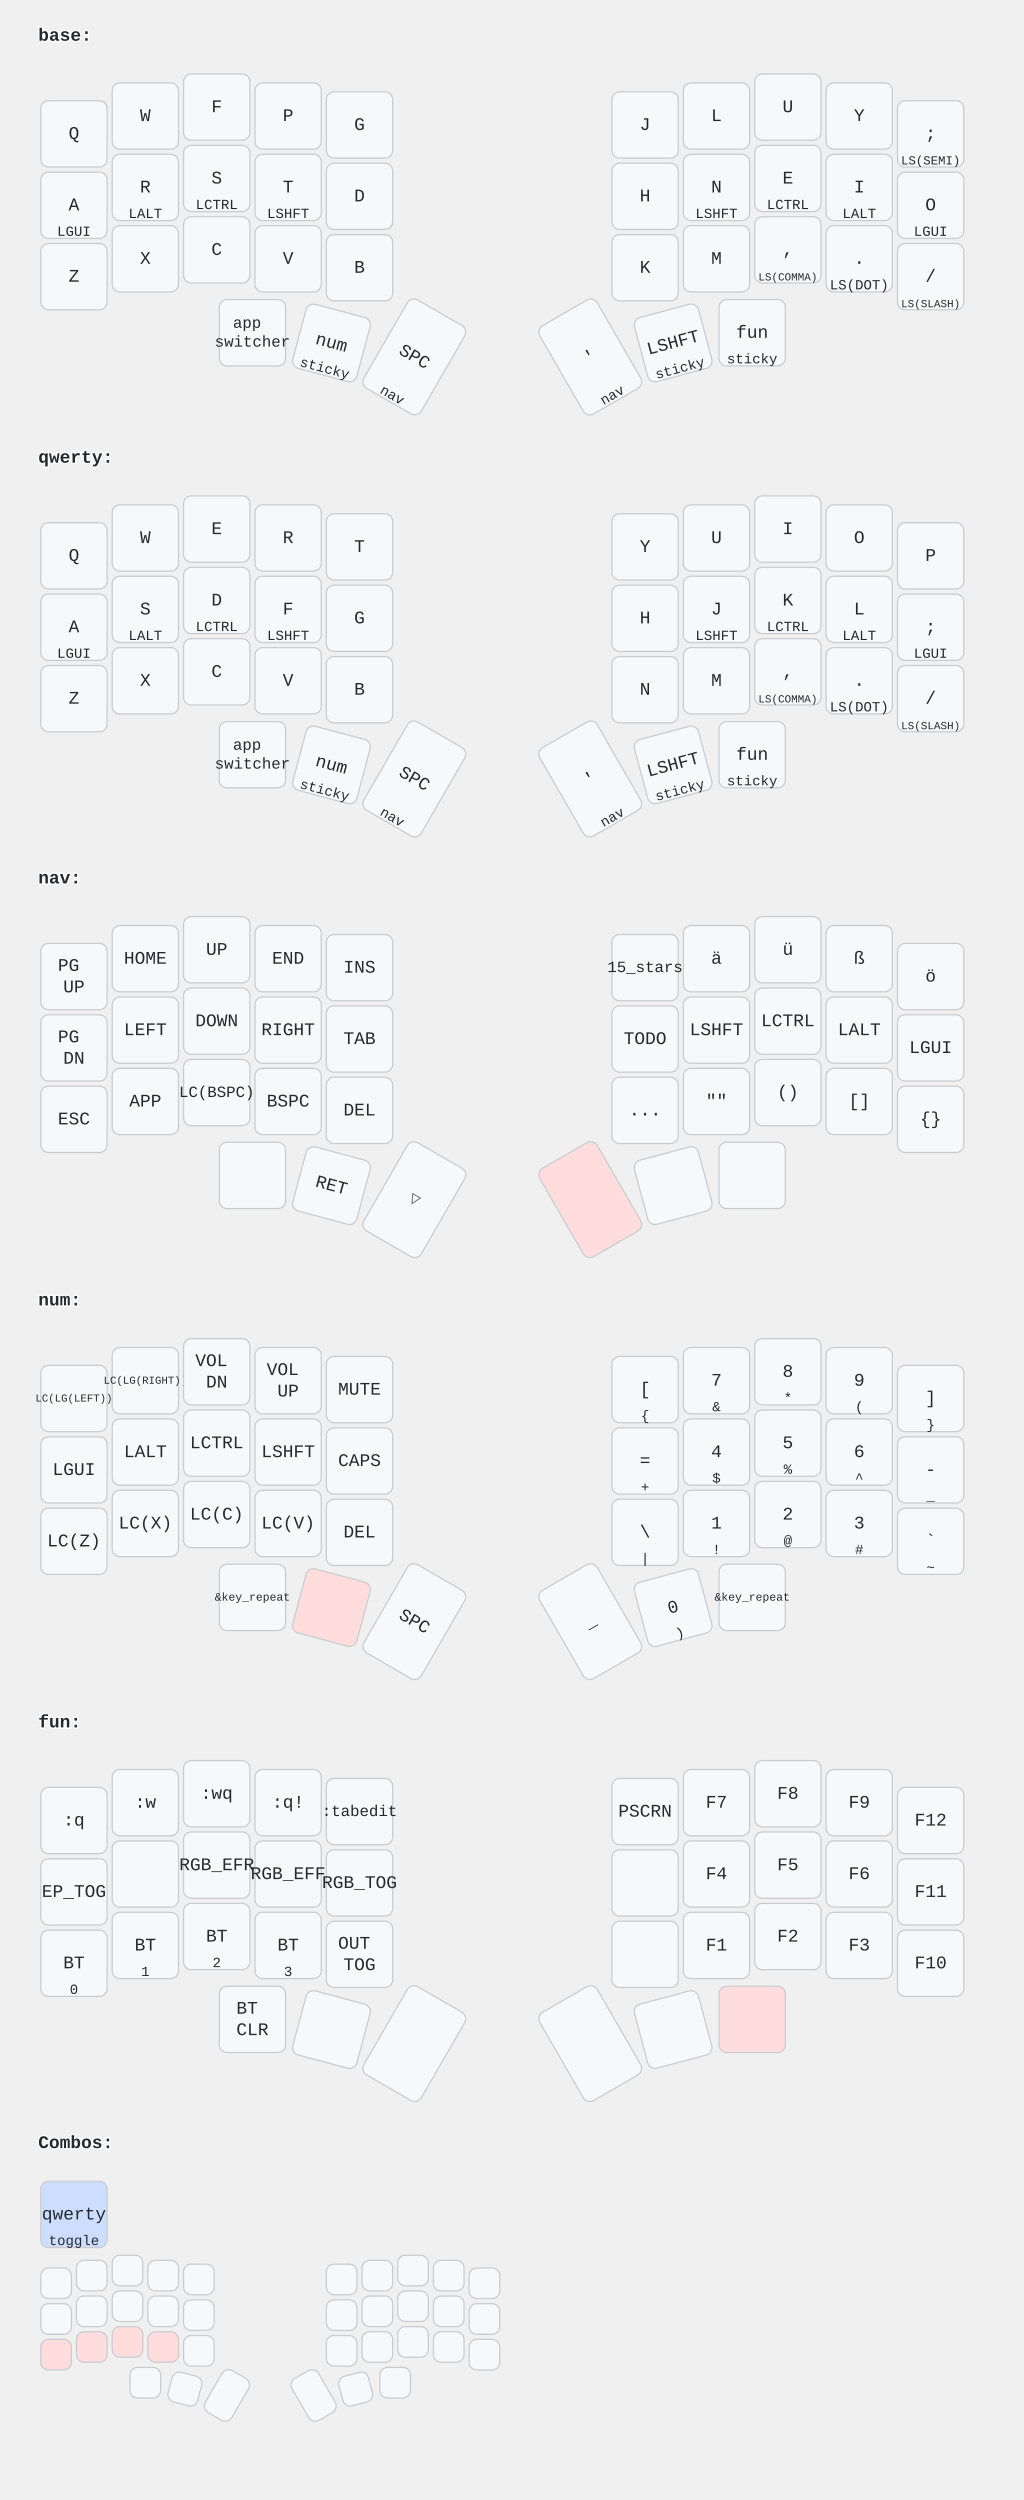
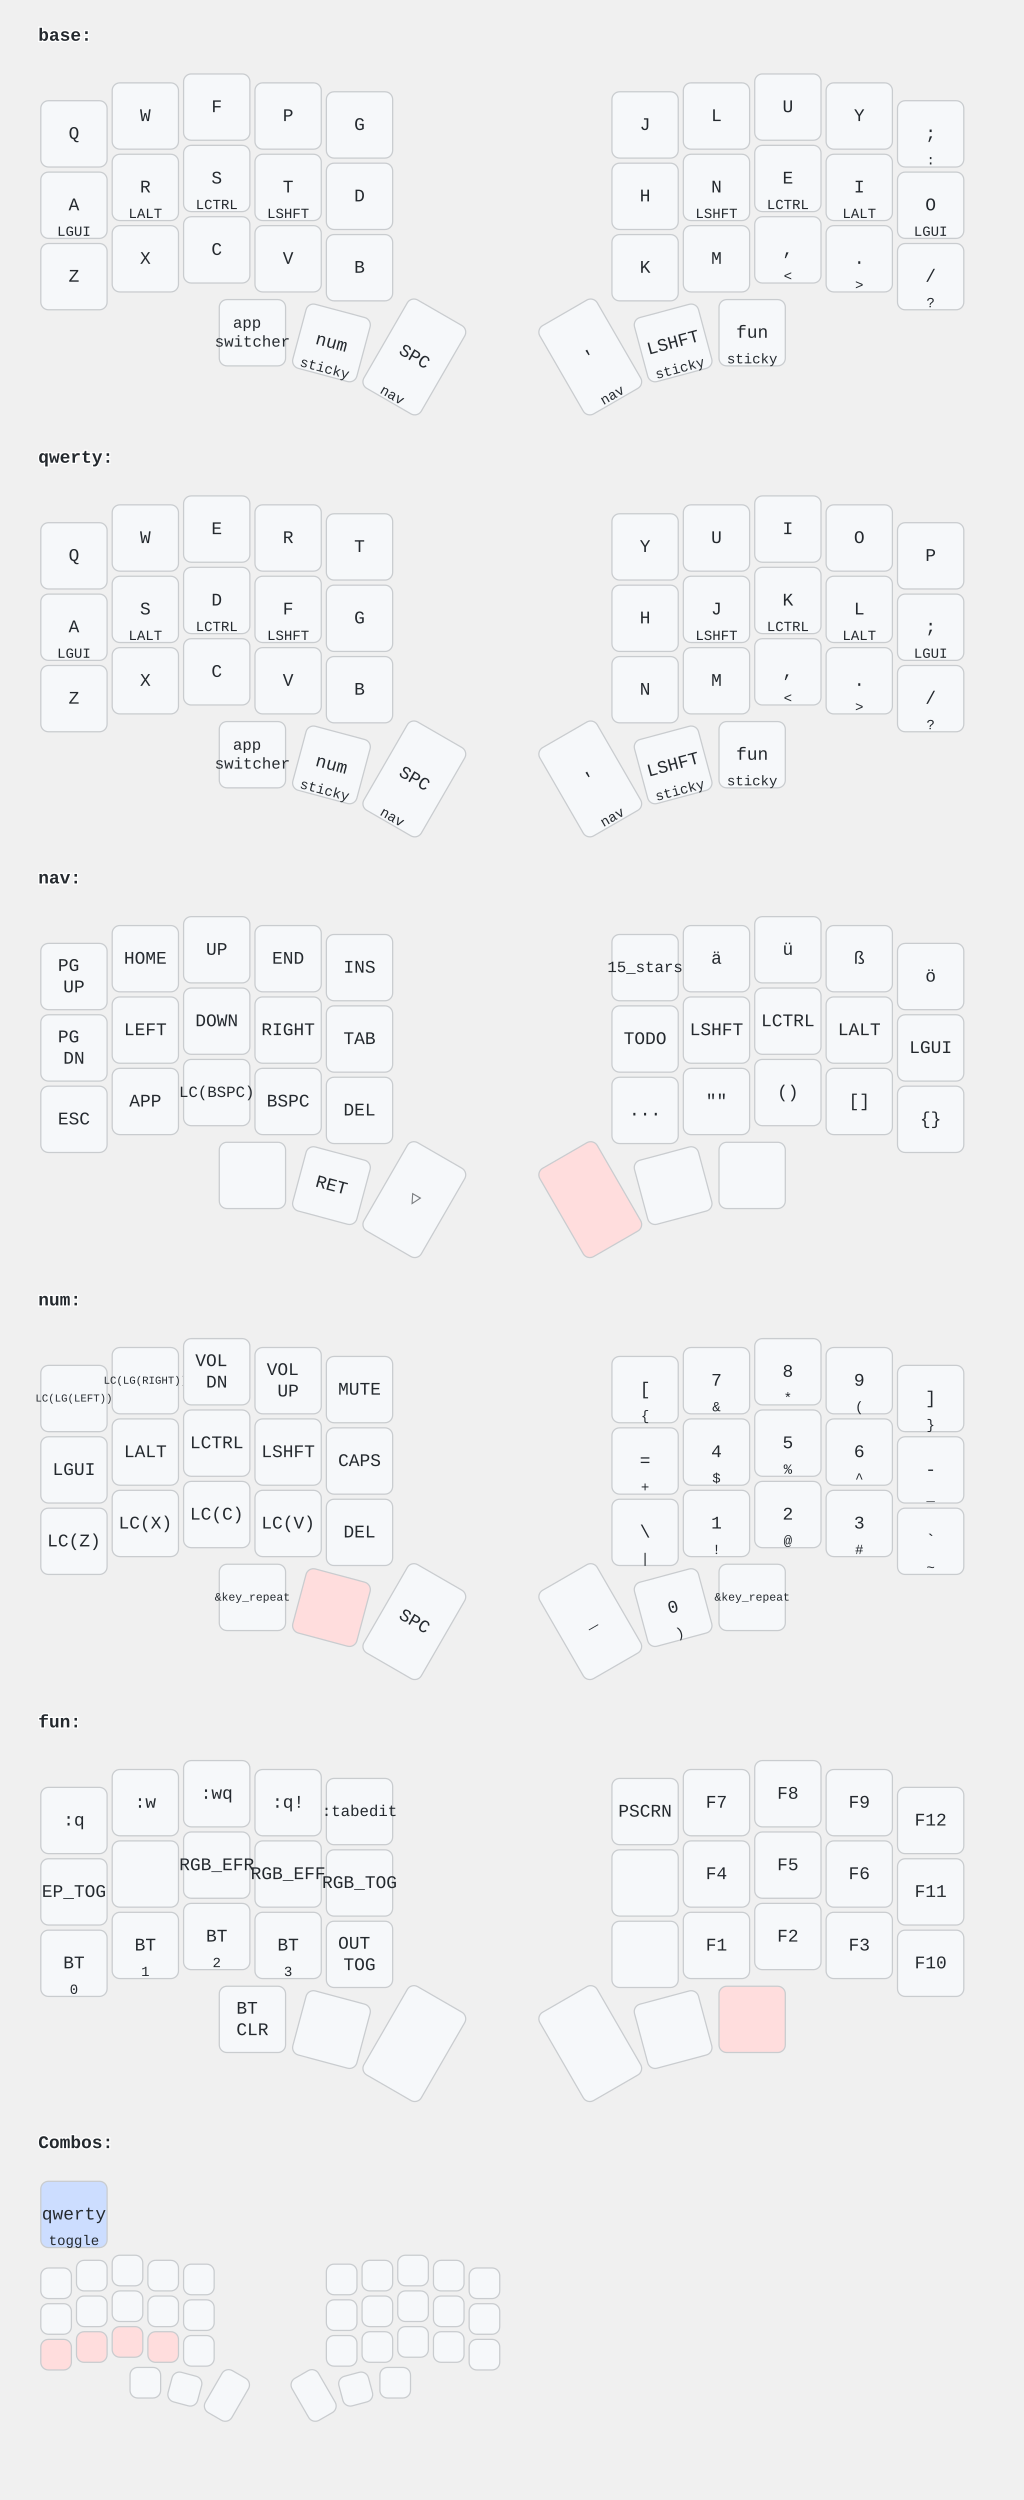
<svg xmlns="http://www.w3.org/2000/svg" width="803" height="1961" viewBox="0 0 803 1961" class="keymap">
  <style>/* inherit to force styles through use tags */
svg path {
    fill: inherit;
}

/* font and background color specifications */
svg.keymap {
    font-family: SFMono-Regular,Consolas,Liberation Mono,Menlo,monospace;
    font-size: 14px;
    font-kerning: normal;
    text-rendering: optimizeLegibility;
    fill: #24292e;
}

/* default key styling */
rect.key {
    fill: #f6f8fa;
    stroke: #c9cccf;
    stroke-width: 1;
}

/* default key side styling, only used is draw_key_sides is set */
rect.side {
    filter: brightness(90%);
}

/* color accent for combo boxes */
rect.combo, rect.combo-separate {
    fill: #cdf;
}

/* color accent for held keys */
rect.held, rect.combo.held {
    fill: #fdd;
}

/* color accent for ghost (optional) keys */
rect.ghost, rect.combo.ghost {
    stroke-dasharray: 4, 4;
    stroke-width: 2;
}

text {
    text-anchor: middle;
    dominant-baseline: middle;
}

/* styling for layer labels */
text.label {
    font-weight: bold;
    text-anchor: start;
    stroke: white;
    stroke-width: 2;
    paint-order: stroke;
}

/* styling for combo tap, and key hold/shifted label text */
text.combo, text.hold, text.shifted {
    font-size: 11px;
}

text.hold {
    text-anchor: middle;
    dominant-baseline: auto;
}

text.shifted {
    text-anchor: middle;
    dominant-baseline: hanging;
}

/* styling for hold/shifted label text in combo box */
text.combo.hold, text.combo.shifted {
    font-size: 8px;
}

/* lighter symbol for transparent keys */
text.trans {
    fill: #7b7e81;
}

/* styling for combo dendrons */
path.combo {
    stroke-width: 1;
    stroke: gray;
    fill: none;
}

/* Start Tabler Icons Cleanup */
/* cannot use height/width with glyphs */
.icon-tabler &gt; path {
    fill: inherit;
    stroke: inherit;
    stroke-width: 2;
}
/* hide tabler's default box */
.icon-tabler &gt; path[stroke="none"][fill="none"] {
    visibility: hidden;
}
/* End Tabler Icons Cleanup */
</style>
  <g transform="translate(30, 0)" class="layer-base">
    <text x="0" y="28" class="label">base:</text>
    <g transform="translate(0, 56)">
      <g transform="translate(28, 49)" class="key keypos-0">
        <rect rx="6" ry="6" x="-26" y="-26" width="52" height="52" class="key" />
        <text x="0" y="0" class="key tap">Q</text>
      </g>
      <g transform="translate(84, 35)" class="key keypos-1">
        <rect rx="6" ry="6" x="-26" y="-26" width="52" height="52" class="key" />
        <text x="0" y="0" class="key tap">W</text>
      </g>
      <g transform="translate(140, 28)" class="key keypos-2">
        <rect rx="6" ry="6" x="-26" y="-26" width="52" height="52" class="key" />
        <text x="0" y="0" class="key tap">F</text>
      </g>
      <g transform="translate(196, 35)" class="key keypos-3">
        <rect rx="6" ry="6" x="-26" y="-26" width="52" height="52" class="key" />
        <text x="0" y="0" class="key tap">P</text>
      </g>
      <g transform="translate(252, 42)" class="key keypos-4">
        <rect rx="6" ry="6" x="-26" y="-26" width="52" height="52" class="key" />
        <text x="0" y="0" class="key tap">G</text>
      </g>
      <g transform="translate(476, 42)" class="key keypos-5">
        <rect rx="6" ry="6" x="-26" y="-26" width="52" height="52" class="key" />
        <text x="0" y="0" class="key tap">J</text>
      </g>
      <g transform="translate(532, 35)" class="key keypos-6">
        <rect rx="6" ry="6" x="-26" y="-26" width="52" height="52" class="key" />
        <text x="0" y="0" class="key tap">L</text>
      </g>
      <g transform="translate(588, 28)" class="key keypos-7">
        <rect rx="6" ry="6" x="-26" y="-26" width="52" height="52" class="key" />
        <text x="0" y="0" class="key tap">U</text>
      </g>
      <g transform="translate(644, 35)" class="key keypos-8">
        <rect rx="6" ry="6" x="-26" y="-26" width="52" height="52" class="key" />
        <text x="0" y="0" class="key tap">Y</text>
      </g>
      <g transform="translate(700, 49)" class="key keypos-9">
        <rect rx="6" ry="6" x="-26" y="-26" width="52" height="52" class="key" />
        <text x="0" y="0" class="key tap">;</text>
-         <text x="0" y="24" class="key hold">
-           <tspan style="font-size: 88%">LS(SEMI)</tspan>
-         </text>
+         <text x="0" y="24" class="key hold">:</text>
      </g>
      <g transform="translate(28, 105)" class="key keypos-10">
        <rect rx="6" ry="6" x="-26" y="-26" width="52" height="52" class="key" />
        <text x="0" y="0" class="key tap">A</text>
        <text x="0" y="24" class="key hold">LGUI</text>
      </g>
      <g transform="translate(84, 91)" class="key keypos-11">
        <rect rx="6" ry="6" x="-26" y="-26" width="52" height="52" class="key" />
        <text x="0" y="0" class="key tap">R</text>
        <text x="0" y="24" class="key hold">LALT</text>
      </g>
      <g transform="translate(140, 84)" class="key keypos-12">
        <rect rx="6" ry="6" x="-26" y="-26" width="52" height="52" class="key" />
        <text x="0" y="0" class="key tap">S</text>
        <text x="0" y="24" class="key hold">LCTRL</text>
      </g>
      <g transform="translate(196, 91)" class="key keypos-13">
        <rect rx="6" ry="6" x="-26" y="-26" width="52" height="52" class="key" />
        <text x="0" y="0" class="key tap">T</text>
        <text x="0" y="24" class="key hold">LSHFT</text>
      </g>
      <g transform="translate(252, 98)" class="key keypos-14">
        <rect rx="6" ry="6" x="-26" y="-26" width="52" height="52" class="key" />
        <text x="0" y="0" class="key tap">D</text>
      </g>
      <g transform="translate(476, 98)" class="key keypos-15">
        <rect rx="6" ry="6" x="-26" y="-26" width="52" height="52" class="key" />
        <text x="0" y="0" class="key tap">H</text>
      </g>
      <g transform="translate(532, 91)" class="key keypos-16">
        <rect rx="6" ry="6" x="-26" y="-26" width="52" height="52" class="key" />
        <text x="0" y="0" class="key tap">N</text>
        <text x="0" y="24" class="key hold">LSHFT</text>
      </g>
      <g transform="translate(588, 84)" class="key keypos-17">
        <rect rx="6" ry="6" x="-26" y="-26" width="52" height="52" class="key" />
        <text x="0" y="0" class="key tap">E</text>
        <text x="0" y="24" class="key hold">LCTRL</text>
      </g>
      <g transform="translate(644, 91)" class="key keypos-18">
        <rect rx="6" ry="6" x="-26" y="-26" width="52" height="52" class="key" />
        <text x="0" y="0" class="key tap">I</text>
        <text x="0" y="24" class="key hold">LALT</text>
      </g>
      <g transform="translate(700, 105)" class="key keypos-19">
        <rect rx="6" ry="6" x="-26" y="-26" width="52" height="52" class="key" />
        <text x="0" y="0" class="key tap">O</text>
        <text x="0" y="24" class="key hold">LGUI</text>
      </g>
      <g transform="translate(28, 161)" class="key keypos-20">
        <rect rx="6" ry="6" x="-26" y="-26" width="52" height="52" class="key" />
        <text x="0" y="0" class="key tap">Z</text>
      </g>
      <g transform="translate(84, 147)" class="key keypos-21">
        <rect rx="6" ry="6" x="-26" y="-26" width="52" height="52" class="key" />
        <text x="0" y="0" class="key tap">X</text>
      </g>
      <g transform="translate(140, 140)" class="key keypos-22">
        <rect rx="6" ry="6" x="-26" y="-26" width="52" height="52" class="key" />
        <text x="0" y="0" class="key tap">C</text>
      </g>
      <g transform="translate(196, 147)" class="key keypos-23">
        <rect rx="6" ry="6" x="-26" y="-26" width="52" height="52" class="key" />
        <text x="0" y="0" class="key tap">V</text>
      </g>
      <g transform="translate(252, 154)" class="key keypos-24">
        <rect rx="6" ry="6" x="-26" y="-26" width="52" height="52" class="key" />
        <text x="0" y="0" class="key tap">B</text>
      </g>
      <g transform="translate(476, 154)" class="key keypos-25">
        <rect rx="6" ry="6" x="-26" y="-26" width="52" height="52" class="key" />
        <text x="0" y="0" class="key tap">K</text>
      </g>
      <g transform="translate(532, 147)" class="key keypos-26">
        <rect rx="6" ry="6" x="-26" y="-26" width="52" height="52" class="key" />
        <text x="0" y="0" class="key tap">M</text>
      </g>
      <g transform="translate(588, 140)" class="key keypos-27">
        <rect rx="6" ry="6" x="-26" y="-26" width="52" height="52" class="key" />
        <text x="0" y="0" class="key tap">,</text>
-         <text x="0" y="24" class="key hold">
-           <tspan style="font-size: 78%">LS(COMMA)</tspan>
-         </text>
+         <text x="0" y="24" class="key hold">&lt;</text>
      </g>
      <g transform="translate(644, 147)" class="key keypos-28">
        <rect rx="6" ry="6" x="-26" y="-26" width="52" height="52" class="key" />
        <text x="0" y="0" class="key tap">.</text>
-         <text x="0" y="24" class="key hold">LS(DOT)</text>
+         <text x="0" y="24" class="key hold">&gt;</text>
      </g>
      <g transform="translate(700, 161)" class="key keypos-29">
        <rect rx="6" ry="6" x="-26" y="-26" width="52" height="52" class="key" />
        <text x="0" y="0" class="key tap">/</text>
-         <text x="0" y="24" class="key hold">
-           <tspan style="font-size: 78%">LS(SLASH)</tspan>
-         </text>
+         <text x="0" y="24" class="key hold">?</text>
      </g>
      <g transform="translate(168, 205)" class="key keypos-30">
        <rect rx="6" ry="6" x="-26" y="-26" width="52" height="52" class="key" />
        <text x="0" y="0" class="key tap">
          <tspan x="0" dy="-0.6em" style="font-size: 88%">app</tspan>
          <tspan x="0" dy="1.2em" style="font-size: 88%">switcher</tspan>
        </text>
      </g>
      <g transform="translate(230, 213) rotate(15.0)" class="key keypos-31">
        <rect rx="6" ry="6" x="-26" y="-26" width="52" height="52" class="key" />
        <text x="0" y="0" class="key tap">num</text>
        <text x="0" y="24" class="key hold">sticky</text>
      </g>
      <g transform="translate(295, 224) rotate(30.0)" class="key keypos-32">
        <rect rx="6" ry="6" x="-26" y="-40" width="52" height="80" class="key" />
        <text x="0" y="0" class="key tap">SPC</text>
        <text x="0" y="38" class="key hold">nav</text>
      </g>
      <g transform="translate(433, 224) rotate(-30.0)" class="key keypos-33">
        <rect rx="6" ry="6" x="-26" y="-40" width="52" height="80" class="key" />
        <text x="0" y="0" class="key tap">'</text>
        <text x="0" y="38" class="key hold">nav</text>
      </g>
      <g transform="translate(498, 213) rotate(-15.0)" class="key keypos-34">
        <rect rx="6" ry="6" x="-26" y="-26" width="52" height="52" class="key" />
        <text x="0" y="0" class="key tap">LSHFT</text>
        <text x="0" y="24" class="key hold">sticky</text>
      </g>
      <g transform="translate(560, 205)" class="key keypos-35">
        <rect rx="6" ry="6" x="-26" y="-26" width="52" height="52" class="key" />
        <text x="0" y="0" class="key tap">fun</text>
        <text x="0" y="24" class="key hold">sticky</text>
      </g>
    </g>
  </g>
  <g transform="translate(30, 331)" class="layer-qwerty">
    <text x="0" y="28" class="label">qwerty:</text>
    <g transform="translate(0, 56)">
      <g transform="translate(28, 49)" class="key keypos-0">
        <rect rx="6" ry="6" x="-26" y="-26" width="52" height="52" class="key" />
        <text x="0" y="0" class="key tap">Q</text>
      </g>
      <g transform="translate(84, 35)" class="key keypos-1">
        <rect rx="6" ry="6" x="-26" y="-26" width="52" height="52" class="key" />
        <text x="0" y="0" class="key tap">W</text>
      </g>
      <g transform="translate(140, 28)" class="key keypos-2">
        <rect rx="6" ry="6" x="-26" y="-26" width="52" height="52" class="key" />
        <text x="0" y="0" class="key tap">E</text>
      </g>
      <g transform="translate(196, 35)" class="key keypos-3">
        <rect rx="6" ry="6" x="-26" y="-26" width="52" height="52" class="key" />
        <text x="0" y="0" class="key tap">R</text>
      </g>
      <g transform="translate(252, 42)" class="key keypos-4">
        <rect rx="6" ry="6" x="-26" y="-26" width="52" height="52" class="key" />
        <text x="0" y="0" class="key tap">T</text>
      </g>
      <g transform="translate(476, 42)" class="key keypos-5">
        <rect rx="6" ry="6" x="-26" y="-26" width="52" height="52" class="key" />
        <text x="0" y="0" class="key tap">Y</text>
      </g>
      <g transform="translate(532, 35)" class="key keypos-6">
        <rect rx="6" ry="6" x="-26" y="-26" width="52" height="52" class="key" />
        <text x="0" y="0" class="key tap">U</text>
      </g>
      <g transform="translate(588, 28)" class="key keypos-7">
        <rect rx="6" ry="6" x="-26" y="-26" width="52" height="52" class="key" />
        <text x="0" y="0" class="key tap">I</text>
      </g>
      <g transform="translate(644, 35)" class="key keypos-8">
        <rect rx="6" ry="6" x="-26" y="-26" width="52" height="52" class="key" />
        <text x="0" y="0" class="key tap">O</text>
      </g>
      <g transform="translate(700, 49)" class="key keypos-9">
        <rect rx="6" ry="6" x="-26" y="-26" width="52" height="52" class="key" />
        <text x="0" y="0" class="key tap">P</text>
      </g>
      <g transform="translate(28, 105)" class="key keypos-10">
        <rect rx="6" ry="6" x="-26" y="-26" width="52" height="52" class="key" />
        <text x="0" y="0" class="key tap">A</text>
        <text x="0" y="24" class="key hold">LGUI</text>
      </g>
      <g transform="translate(84, 91)" class="key keypos-11">
        <rect rx="6" ry="6" x="-26" y="-26" width="52" height="52" class="key" />
        <text x="0" y="0" class="key tap">S</text>
        <text x="0" y="24" class="key hold">LALT</text>
      </g>
      <g transform="translate(140, 84)" class="key keypos-12">
        <rect rx="6" ry="6" x="-26" y="-26" width="52" height="52" class="key" />
        <text x="0" y="0" class="key tap">D</text>
        <text x="0" y="24" class="key hold">LCTRL</text>
      </g>
      <g transform="translate(196, 91)" class="key keypos-13">
        <rect rx="6" ry="6" x="-26" y="-26" width="52" height="52" class="key" />
        <text x="0" y="0" class="key tap">F</text>
        <text x="0" y="24" class="key hold">LSHFT</text>
      </g>
      <g transform="translate(252, 98)" class="key keypos-14">
        <rect rx="6" ry="6" x="-26" y="-26" width="52" height="52" class="key" />
        <text x="0" y="0" class="key tap">G</text>
      </g>
      <g transform="translate(476, 98)" class="key keypos-15">
        <rect rx="6" ry="6" x="-26" y="-26" width="52" height="52" class="key" />
        <text x="0" y="0" class="key tap">H</text>
      </g>
      <g transform="translate(532, 91)" class="key keypos-16">
        <rect rx="6" ry="6" x="-26" y="-26" width="52" height="52" class="key" />
        <text x="0" y="0" class="key tap">J</text>
        <text x="0" y="24" class="key hold">LSHFT</text>
      </g>
      <g transform="translate(588, 84)" class="key keypos-17">
        <rect rx="6" ry="6" x="-26" y="-26" width="52" height="52" class="key" />
        <text x="0" y="0" class="key tap">K</text>
        <text x="0" y="24" class="key hold">LCTRL</text>
      </g>
      <g transform="translate(644, 91)" class="key keypos-18">
        <rect rx="6" ry="6" x="-26" y="-26" width="52" height="52" class="key" />
        <text x="0" y="0" class="key tap">L</text>
        <text x="0" y="24" class="key hold">LALT</text>
      </g>
      <g transform="translate(700, 105)" class="key keypos-19">
        <rect rx="6" ry="6" x="-26" y="-26" width="52" height="52" class="key" />
        <text x="0" y="0" class="key tap">;</text>
        <text x="0" y="24" class="key hold">LGUI</text>
      </g>
      <g transform="translate(28, 161)" class="key keypos-20">
        <rect rx="6" ry="6" x="-26" y="-26" width="52" height="52" class="key" />
        <text x="0" y="0" class="key tap">Z</text>
      </g>
      <g transform="translate(84, 147)" class="key keypos-21">
        <rect rx="6" ry="6" x="-26" y="-26" width="52" height="52" class="key" />
        <text x="0" y="0" class="key tap">X</text>
      </g>
      <g transform="translate(140, 140)" class="key keypos-22">
        <rect rx="6" ry="6" x="-26" y="-26" width="52" height="52" class="key" />
        <text x="0" y="0" class="key tap">C</text>
      </g>
      <g transform="translate(196, 147)" class="key keypos-23">
        <rect rx="6" ry="6" x="-26" y="-26" width="52" height="52" class="key" />
        <text x="0" y="0" class="key tap">V</text>
      </g>
      <g transform="translate(252, 154)" class="key keypos-24">
        <rect rx="6" ry="6" x="-26" y="-26" width="52" height="52" class="key" />
        <text x="0" y="0" class="key tap">B</text>
      </g>
      <g transform="translate(476, 154)" class="key keypos-25">
        <rect rx="6" ry="6" x="-26" y="-26" width="52" height="52" class="key" />
        <text x="0" y="0" class="key tap">N</text>
      </g>
      <g transform="translate(532, 147)" class="key keypos-26">
        <rect rx="6" ry="6" x="-26" y="-26" width="52" height="52" class="key" />
        <text x="0" y="0" class="key tap">M</text>
      </g>
      <g transform="translate(588, 140)" class="key keypos-27">
        <rect rx="6" ry="6" x="-26" y="-26" width="52" height="52" class="key" />
        <text x="0" y="0" class="key tap">,</text>
-         <text x="0" y="24" class="key hold">
-           <tspan style="font-size: 78%">LS(COMMA)</tspan>
-         </text>
+         <text x="0" y="24" class="key hold">&lt;</text>
      </g>
      <g transform="translate(644, 147)" class="key keypos-28">
        <rect rx="6" ry="6" x="-26" y="-26" width="52" height="52" class="key" />
        <text x="0" y="0" class="key tap">.</text>
-         <text x="0" y="24" class="key hold">LS(DOT)</text>
+         <text x="0" y="24" class="key hold">&gt;</text>
      </g>
      <g transform="translate(700, 161)" class="key keypos-29">
        <rect rx="6" ry="6" x="-26" y="-26" width="52" height="52" class="key" />
        <text x="0" y="0" class="key tap">/</text>
-         <text x="0" y="24" class="key hold">
-           <tspan style="font-size: 78%">LS(SLASH)</tspan>
-         </text>
+         <text x="0" y="24" class="key hold">?</text>
      </g>
      <g transform="translate(168, 205)" class="key keypos-30">
        <rect rx="6" ry="6" x="-26" y="-26" width="52" height="52" class="key" />
        <text x="0" y="0" class="key tap">
          <tspan x="0" dy="-0.6em" style="font-size: 88%">app</tspan>
          <tspan x="0" dy="1.2em" style="font-size: 88%">switcher</tspan>
        </text>
      </g>
      <g transform="translate(230, 213) rotate(15.0)" class="key keypos-31">
        <rect rx="6" ry="6" x="-26" y="-26" width="52" height="52" class="key" />
        <text x="0" y="0" class="key tap">num</text>
        <text x="0" y="24" class="key hold">sticky</text>
      </g>
      <g transform="translate(295, 224) rotate(30.0)" class="key keypos-32">
        <rect rx="6" ry="6" x="-26" y="-40" width="52" height="80" class="key" />
        <text x="0" y="0" class="key tap">SPC</text>
        <text x="0" y="38" class="key hold">nav</text>
      </g>
      <g transform="translate(433, 224) rotate(-30.0)" class="key keypos-33">
        <rect rx="6" ry="6" x="-26" y="-40" width="52" height="80" class="key" />
        <text x="0" y="0" class="key tap">'</text>
        <text x="0" y="38" class="key hold">nav</text>
      </g>
      <g transform="translate(498, 213) rotate(-15.0)" class="key keypos-34">
        <rect rx="6" ry="6" x="-26" y="-26" width="52" height="52" class="key" />
        <text x="0" y="0" class="key tap">LSHFT</text>
        <text x="0" y="24" class="key hold">sticky</text>
      </g>
      <g transform="translate(560, 205)" class="key keypos-35">
        <rect rx="6" ry="6" x="-26" y="-26" width="52" height="52" class="key" />
        <text x="0" y="0" class="key tap">fun</text>
        <text x="0" y="24" class="key hold">sticky</text>
      </g>
    </g>
  </g>
  <g transform="translate(30, 661)" class="layer-nav">
    <text x="0" y="28" class="label">nav:</text>
    <g transform="translate(0, 56)">
      <g transform="translate(28, 49)" class="key keypos-0">
        <rect rx="6" ry="6" x="-26" y="-26" width="52" height="52" class="key" />
        <text x="0" y="0" class="key tap">
          <tspan x="0" dy="-0.6em">PG</tspan>
          <tspan x="0" dy="1.2em">UP</tspan>
        </text>
      </g>
      <g transform="translate(84, 35)" class="key keypos-1">
        <rect rx="6" ry="6" x="-26" y="-26" width="52" height="52" class="key" />
        <text x="0" y="0" class="key tap">HOME</text>
      </g>
      <g transform="translate(140, 28)" class="key keypos-2">
        <rect rx="6" ry="6" x="-26" y="-26" width="52" height="52" class="key" />
        <text x="0" y="0" class="key tap">UP</text>
      </g>
      <g transform="translate(196, 35)" class="key keypos-3">
        <rect rx="6" ry="6" x="-26" y="-26" width="52" height="52" class="key" />
        <text x="0" y="0" class="key tap">END</text>
      </g>
      <g transform="translate(252, 42)" class="key keypos-4">
        <rect rx="6" ry="6" x="-26" y="-26" width="52" height="52" class="key" />
        <text x="0" y="0" class="key tap">INS</text>
      </g>
      <g transform="translate(476, 42)" class="key keypos-5">
        <rect rx="6" ry="6" x="-26" y="-26" width="52" height="52" class="key" />
        <text x="0" y="0" class="key tap">
          <tspan style="font-size: 88%">15_stars</tspan>
        </text>
      </g>
      <g transform="translate(532, 35)" class="key keypos-6">
        <rect rx="6" ry="6" x="-26" y="-26" width="52" height="52" class="key" />
        <text x="0" y="0" class="key tap">ä</text>
      </g>
      <g transform="translate(588, 28)" class="key keypos-7">
        <rect rx="6" ry="6" x="-26" y="-26" width="52" height="52" class="key" />
        <text x="0" y="0" class="key tap">ü</text>
      </g>
      <g transform="translate(644, 35)" class="key keypos-8">
        <rect rx="6" ry="6" x="-26" y="-26" width="52" height="52" class="key" />
        <text x="0" y="0" class="key tap">ß</text>
      </g>
      <g transform="translate(700, 49)" class="key keypos-9">
        <rect rx="6" ry="6" x="-26" y="-26" width="52" height="52" class="key" />
        <text x="0" y="0" class="key tap">ö</text>
      </g>
      <g transform="translate(28, 105)" class="key keypos-10">
        <rect rx="6" ry="6" x="-26" y="-26" width="52" height="52" class="key" />
        <text x="0" y="0" class="key tap">
          <tspan x="0" dy="-0.6em">PG</tspan>
          <tspan x="0" dy="1.2em">DN</tspan>
        </text>
      </g>
      <g transform="translate(84, 91)" class="key keypos-11">
        <rect rx="6" ry="6" x="-26" y="-26" width="52" height="52" class="key" />
        <text x="0" y="0" class="key tap">LEFT</text>
      </g>
      <g transform="translate(140, 84)" class="key keypos-12">
        <rect rx="6" ry="6" x="-26" y="-26" width="52" height="52" class="key" />
        <text x="0" y="0" class="key tap">DOWN</text>
      </g>
      <g transform="translate(196, 91)" class="key keypos-13">
        <rect rx="6" ry="6" x="-26" y="-26" width="52" height="52" class="key" />
        <text x="0" y="0" class="key tap">RIGHT</text>
      </g>
      <g transform="translate(252, 98)" class="key keypos-14">
        <rect rx="6" ry="6" x="-26" y="-26" width="52" height="52" class="key" />
        <text x="0" y="0" class="key tap">TAB</text>
      </g>
      <g transform="translate(476, 98)" class="key keypos-15">
        <rect rx="6" ry="6" x="-26" y="-26" width="52" height="52" class="key" />
        <text x="0" y="0" class="key tap">TODO</text>
      </g>
      <g transform="translate(532, 91)" class="key keypos-16">
        <rect rx="6" ry="6" x="-26" y="-26" width="52" height="52" class="key" />
        <text x="0" y="0" class="key tap">LSHFT</text>
      </g>
      <g transform="translate(588, 84)" class="key keypos-17">
        <rect rx="6" ry="6" x="-26" y="-26" width="52" height="52" class="key" />
        <text x="0" y="0" class="key tap">LCTRL</text>
      </g>
      <g transform="translate(644, 91)" class="key keypos-18">
        <rect rx="6" ry="6" x="-26" y="-26" width="52" height="52" class="key" />
        <text x="0" y="0" class="key tap">LALT</text>
      </g>
      <g transform="translate(700, 105)" class="key keypos-19">
        <rect rx="6" ry="6" x="-26" y="-26" width="52" height="52" class="key" />
        <text x="0" y="0" class="key tap">LGUI</text>
      </g>
      <g transform="translate(28, 161)" class="key keypos-20">
        <rect rx="6" ry="6" x="-26" y="-26" width="52" height="52" class="key" />
        <text x="0" y="0" class="key tap">ESC</text>
      </g>
      <g transform="translate(84, 147)" class="key keypos-21">
        <rect rx="6" ry="6" x="-26" y="-26" width="52" height="52" class="key" />
        <text x="0" y="0" class="key tap">APP</text>
      </g>
      <g transform="translate(140, 140)" class="key keypos-22">
        <rect rx="6" ry="6" x="-26" y="-26" width="52" height="52" class="key" />
        <text x="0" y="0" class="key tap">
          <tspan style="font-size: 88%">LC(BSPC)</tspan>
        </text>
      </g>
      <g transform="translate(196, 147)" class="key keypos-23">
        <rect rx="6" ry="6" x="-26" y="-26" width="52" height="52" class="key" />
        <text x="0" y="0" class="key tap">BSPC</text>
      </g>
      <g transform="translate(252, 154)" class="key keypos-24">
        <rect rx="6" ry="6" x="-26" y="-26" width="52" height="52" class="key" />
        <text x="0" y="0" class="key tap">DEL</text>
      </g>
      <g transform="translate(476, 154)" class="key keypos-25">
        <rect rx="6" ry="6" x="-26" y="-26" width="52" height="52" class="key" />
        <text x="0" y="0" class="key tap">...</text>
      </g>
      <g transform="translate(532, 147)" class="key keypos-26">
        <rect rx="6" ry="6" x="-26" y="-26" width="52" height="52" class="key" />
        <text x="0" y="0" class="key tap">""</text>
      </g>
      <g transform="translate(588, 140)" class="key keypos-27">
        <rect rx="6" ry="6" x="-26" y="-26" width="52" height="52" class="key" />
        <text x="0" y="0" class="key tap">()</text>
      </g>
      <g transform="translate(644, 147)" class="key keypos-28">
        <rect rx="6" ry="6" x="-26" y="-26" width="52" height="52" class="key" />
        <text x="0" y="0" class="key tap">[]</text>
      </g>
      <g transform="translate(700, 161)" class="key keypos-29">
        <rect rx="6" ry="6" x="-26" y="-26" width="52" height="52" class="key" />
        <text x="0" y="0" class="key tap">{}</text>
      </g>
      <g transform="translate(168, 205)" class="key keypos-30">
        <rect rx="6" ry="6" x="-26" y="-26" width="52" height="52" class="key" />
      </g>
      <g transform="translate(230, 213) rotate(15.0)" class="key keypos-31">
        <rect rx="6" ry="6" x="-26" y="-26" width="52" height="52" class="key" />
        <text x="0" y="0" class="key tap">RET</text>
      </g>
      <g transform="translate(295, 224) rotate(30.0)" class="key trans keypos-32">
        <rect rx="6" ry="6" x="-26" y="-40" width="52" height="80" class="key trans" />
        <text x="0" y="0" class="key trans tap">▽</text>
      </g>
      <g transform="translate(433, 224) rotate(-30.0)" class="key held keypos-33">
        <rect rx="6" ry="6" x="-26" y="-40" width="52" height="80" class="key held" />
      </g>
      <g transform="translate(498, 213) rotate(-15.0)" class="key keypos-34">
        <rect rx="6" ry="6" x="-26" y="-26" width="52" height="52" class="key" />
      </g>
      <g transform="translate(560, 205)" class="key keypos-35">
        <rect rx="6" ry="6" x="-26" y="-26" width="52" height="52" class="key" />
      </g>
    </g>
  </g>
  <g transform="translate(30, 992)" class="layer-num">
    <text x="0" y="28" class="label">num:</text>
    <g transform="translate(0, 56)">
      <g transform="translate(28, 49)" class="key keypos-0">
        <rect rx="6" ry="6" x="-26" y="-26" width="52" height="52" class="key" />
        <text x="0" y="0" class="key tap">
          <tspan style="font-size: 60%">LC(LG(LEFT))</tspan>
        </text>
      </g>
      <g transform="translate(84, 35)" class="key keypos-1">
        <rect rx="6" ry="6" x="-26" y="-26" width="52" height="52" class="key" />
        <text x="0" y="0" class="key tap">
          <tspan style="font-size: 60%">LC(LG(RIGHT))</tspan>
        </text>
      </g>
      <g transform="translate(140, 28)" class="key keypos-2">
        <rect rx="6" ry="6" x="-26" y="-26" width="52" height="52" class="key" />
        <text x="0" y="0" class="key tap">
          <tspan x="0" dy="-0.6em">VOL</tspan>
          <tspan x="0" dy="1.2em">DN</tspan>
        </text>
      </g>
      <g transform="translate(196, 35)" class="key keypos-3">
        <rect rx="6" ry="6" x="-26" y="-26" width="52" height="52" class="key" />
        <text x="0" y="0" class="key tap">
          <tspan x="0" dy="-0.6em">VOL</tspan>
          <tspan x="0" dy="1.2em">UP</tspan>
        </text>
      </g>
      <g transform="translate(252, 42)" class="key keypos-4">
        <rect rx="6" ry="6" x="-26" y="-26" width="52" height="52" class="key" />
        <text x="0" y="0" class="key tap">MUTE</text>
      </g>
      <g transform="translate(476, 42)" class="key keypos-5">
        <rect rx="6" ry="6" x="-26" y="-26" width="52" height="52" class="key" />
        <text x="0" y="0" class="key tap">[</text>
        <text x="0" y="24" class="key hold">{</text>
      </g>
      <g transform="translate(532, 35)" class="key keypos-6">
        <rect rx="6" ry="6" x="-26" y="-26" width="52" height="52" class="key" />
        <text x="0" y="0" class="key tap">7</text>
        <text x="0" y="24" class="key hold">&amp;</text>
      </g>
      <g transform="translate(588, 28)" class="key keypos-7">
        <rect rx="6" ry="6" x="-26" y="-26" width="52" height="52" class="key" />
        <text x="0" y="0" class="key tap">8</text>
        <text x="0" y="24" class="key hold">*</text>
      </g>
      <g transform="translate(644, 35)" class="key keypos-8">
        <rect rx="6" ry="6" x="-26" y="-26" width="52" height="52" class="key" />
        <text x="0" y="0" class="key tap">9</text>
        <text x="0" y="24" class="key hold">(</text>
      </g>
      <g transform="translate(700, 49)" class="key keypos-9">
        <rect rx="6" ry="6" x="-26" y="-26" width="52" height="52" class="key" />
        <text x="0" y="0" class="key tap">]</text>
        <text x="0" y="24" class="key hold">}</text>
      </g>
      <g transform="translate(28, 105)" class="key keypos-10">
        <rect rx="6" ry="6" x="-26" y="-26" width="52" height="52" class="key" />
        <text x="0" y="0" class="key tap">LGUI</text>
      </g>
      <g transform="translate(84, 91)" class="key keypos-11">
        <rect rx="6" ry="6" x="-26" y="-26" width="52" height="52" class="key" />
        <text x="0" y="0" class="key tap">LALT</text>
      </g>
      <g transform="translate(140, 84)" class="key keypos-12">
        <rect rx="6" ry="6" x="-26" y="-26" width="52" height="52" class="key" />
        <text x="0" y="0" class="key tap">LCTRL</text>
      </g>
      <g transform="translate(196, 91)" class="key keypos-13">
        <rect rx="6" ry="6" x="-26" y="-26" width="52" height="52" class="key" />
        <text x="0" y="0" class="key tap">LSHFT</text>
      </g>
      <g transform="translate(252, 98)" class="key keypos-14">
        <rect rx="6" ry="6" x="-26" y="-26" width="52" height="52" class="key" />
        <text x="0" y="0" class="key tap">CAPS</text>
      </g>
      <g transform="translate(476, 98)" class="key keypos-15">
        <rect rx="6" ry="6" x="-26" y="-26" width="52" height="52" class="key" />
        <text x="0" y="0" class="key tap">=</text>
        <text x="0" y="24" class="key hold">+</text>
      </g>
      <g transform="translate(532, 91)" class="key keypos-16">
        <rect rx="6" ry="6" x="-26" y="-26" width="52" height="52" class="key" />
        <text x="0" y="0" class="key tap">4</text>
        <text x="0" y="24" class="key hold">$</text>
      </g>
      <g transform="translate(588, 84)" class="key keypos-17">
        <rect rx="6" ry="6" x="-26" y="-26" width="52" height="52" class="key" />
        <text x="0" y="0" class="key tap">5</text>
        <text x="0" y="24" class="key hold">%</text>
      </g>
      <g transform="translate(644, 91)" class="key keypos-18">
        <rect rx="6" ry="6" x="-26" y="-26" width="52" height="52" class="key" />
        <text x="0" y="0" class="key tap">6</text>
        <text x="0" y="24" class="key hold">^</text>
      </g>
      <g transform="translate(700, 105)" class="key keypos-19">
        <rect rx="6" ry="6" x="-26" y="-26" width="52" height="52" class="key" />
        <text x="0" y="0" class="key tap">-</text>
        <text x="0" y="24" class="key hold">_</text>
      </g>
      <g transform="translate(28, 161)" class="key keypos-20">
        <rect rx="6" ry="6" x="-26" y="-26" width="52" height="52" class="key" />
        <text x="0" y="0" class="key tap">LC(Z)</text>
      </g>
      <g transform="translate(84, 147)" class="key keypos-21">
        <rect rx="6" ry="6" x="-26" y="-26" width="52" height="52" class="key" />
        <text x="0" y="0" class="key tap">LC(X)</text>
      </g>
      <g transform="translate(140, 140)" class="key keypos-22">
        <rect rx="6" ry="6" x="-26" y="-26" width="52" height="52" class="key" />
        <text x="0" y="0" class="key tap">LC(C)</text>
      </g>
      <g transform="translate(196, 147)" class="key keypos-23">
        <rect rx="6" ry="6" x="-26" y="-26" width="52" height="52" class="key" />
        <text x="0" y="0" class="key tap">LC(V)</text>
      </g>
      <g transform="translate(252, 154)" class="key keypos-24">
        <rect rx="6" ry="6" x="-26" y="-26" width="52" height="52" class="key" />
        <text x="0" y="0" class="key tap">DEL</text>
      </g>
      <g transform="translate(476, 154)" class="key keypos-25">
        <rect rx="6" ry="6" x="-26" y="-26" width="52" height="52" class="key" />
        <text x="0" y="0" class="key tap">\</text>
        <text x="0" y="24" class="key hold">|</text>
      </g>
      <g transform="translate(532, 147)" class="key keypos-26">
        <rect rx="6" ry="6" x="-26" y="-26" width="52" height="52" class="key" />
        <text x="0" y="0" class="key tap">1</text>
        <text x="0" y="24" class="key hold">!</text>
      </g>
      <g transform="translate(588, 140)" class="key keypos-27">
        <rect rx="6" ry="6" x="-26" y="-26" width="52" height="52" class="key" />
        <text x="0" y="0" class="key tap">2</text>
        <text x="0" y="24" class="key hold">@</text>
      </g>
      <g transform="translate(644, 147)" class="key keypos-28">
        <rect rx="6" ry="6" x="-26" y="-26" width="52" height="52" class="key" />
        <text x="0" y="0" class="key tap">3</text>
        <text x="0" y="24" class="key hold">#</text>
      </g>
      <g transform="translate(700, 161)" class="key keypos-29">
        <rect rx="6" ry="6" x="-26" y="-26" width="52" height="52" class="key" />
        <text x="0" y="0" class="key tap">`</text>
        <text x="0" y="24" class="key hold">~</text>
      </g>
      <g transform="translate(168, 205)" class="key keypos-30">
        <rect rx="6" ry="6" x="-26" y="-26" width="52" height="52" class="key" />
        <text x="0" y="0" class="key tap">
          <tspan style="font-size: 64%">&amp;key_repeat</tspan>
        </text>
      </g>
      <g transform="translate(230, 213) rotate(15.0)" class="key held keypos-31">
        <rect rx="6" ry="6" x="-26" y="-26" width="52" height="52" class="key held" />
      </g>
      <g transform="translate(295, 224) rotate(30.0)" class="key keypos-32">
        <rect rx="6" ry="6" x="-26" y="-40" width="52" height="80" class="key" />
        <text x="0" y="0" class="key tap">SPC</text>
      </g>
      <g transform="translate(433, 224) rotate(-30.0)" class="key keypos-33">
        <rect rx="6" ry="6" x="-26" y="-40" width="52" height="80" class="key" />
        <text x="0" y="0" class="key tap">_</text>
      </g>
      <g transform="translate(498, 213) rotate(-15.0)" class="key keypos-34">
        <rect rx="6" ry="6" x="-26" y="-26" width="52" height="52" class="key" />
        <text x="0" y="0" class="key tap">0</text>
        <text x="0" y="24" class="key hold">)</text>
      </g>
      <g transform="translate(560, 205)" class="key keypos-35">
        <rect rx="6" ry="6" x="-26" y="-26" width="52" height="52" class="key" />
        <text x="0" y="0" class="key tap">
          <tspan style="font-size: 64%">&amp;key_repeat</tspan>
        </text>
      </g>
    </g>
  </g>
  <g transform="translate(30, 1323)" class="layer-fun">
    <text x="0" y="28" class="label">fun:</text>
    <g transform="translate(0, 56)">
      <g transform="translate(28, 49)" class="key keypos-0">
        <rect rx="6" ry="6" x="-26" y="-26" width="52" height="52" class="key" />
        <text x="0" y="0" class="key tap">:q</text>
      </g>
      <g transform="translate(84, 35)" class="key keypos-1">
        <rect rx="6" ry="6" x="-26" y="-26" width="52" height="52" class="key" />
        <text x="0" y="0" class="key tap">:w</text>
      </g>
      <g transform="translate(140, 28)" class="key keypos-2">
        <rect rx="6" ry="6" x="-26" y="-26" width="52" height="52" class="key" />
        <text x="0" y="0" class="key tap">:wq</text>
      </g>
      <g transform="translate(196, 35)" class="key keypos-3">
        <rect rx="6" ry="6" x="-26" y="-26" width="52" height="52" class="key" />
        <text x="0" y="0" class="key tap">:q!</text>
      </g>
      <g transform="translate(252, 42)" class="key keypos-4">
        <rect rx="6" ry="6" x="-26" y="-26" width="52" height="52" class="key" />
        <text x="0" y="0" class="key tap">
          <tspan style="font-size: 88%">:tabedit</tspan>
        </text>
      </g>
      <g transform="translate(476, 42)" class="key keypos-5">
        <rect rx="6" ry="6" x="-26" y="-26" width="52" height="52" class="key" />
        <text x="0" y="0" class="key tap">PSCRN</text>
      </g>
      <g transform="translate(532, 35)" class="key keypos-6">
        <rect rx="6" ry="6" x="-26" y="-26" width="52" height="52" class="key" />
        <text x="0" y="0" class="key tap">F7</text>
      </g>
      <g transform="translate(588, 28)" class="key keypos-7">
        <rect rx="6" ry="6" x="-26" y="-26" width="52" height="52" class="key" />
        <text x="0" y="0" class="key tap">F8</text>
      </g>
      <g transform="translate(644, 35)" class="key keypos-8">
        <rect rx="6" ry="6" x="-26" y="-26" width="52" height="52" class="key" />
        <text x="0" y="0" class="key tap">F9</text>
      </g>
      <g transform="translate(700, 49)" class="key keypos-9">
        <rect rx="6" ry="6" x="-26" y="-26" width="52" height="52" class="key" />
        <text x="0" y="0" class="key tap">F12</text>
      </g>
      <g transform="translate(28, 105)" class="key keypos-10">
        <rect rx="6" ry="6" x="-26" y="-26" width="52" height="52" class="key" />
        <text x="0" y="0" class="key tap">EP_TOG</text>
      </g>
      <g transform="translate(84, 91)" class="key keypos-11">
        <rect rx="6" ry="6" x="-26" y="-26" width="52" height="52" class="key" />
      </g>
      <g transform="translate(140, 84)" class="key keypos-12">
        <rect rx="6" ry="6" x="-26" y="-26" width="52" height="52" class="key" />
        <text x="0" y="0" class="key tap">RGB_EFR</text>
      </g>
      <g transform="translate(196, 91)" class="key keypos-13">
        <rect rx="6" ry="6" x="-26" y="-26" width="52" height="52" class="key" />
        <text x="0" y="0" class="key tap">RGB_EFF</text>
      </g>
      <g transform="translate(252, 98)" class="key keypos-14">
        <rect rx="6" ry="6" x="-26" y="-26" width="52" height="52" class="key" />
        <text x="0" y="0" class="key tap">RGB_TOG</text>
      </g>
      <g transform="translate(476, 98)" class="key keypos-15">
        <rect rx="6" ry="6" x="-26" y="-26" width="52" height="52" class="key" />
      </g>
      <g transform="translate(532, 91)" class="key keypos-16">
        <rect rx="6" ry="6" x="-26" y="-26" width="52" height="52" class="key" />
        <text x="0" y="0" class="key tap">F4</text>
      </g>
      <g transform="translate(588, 84)" class="key keypos-17">
        <rect rx="6" ry="6" x="-26" y="-26" width="52" height="52" class="key" />
        <text x="0" y="0" class="key tap">F5</text>
      </g>
      <g transform="translate(644, 91)" class="key keypos-18">
        <rect rx="6" ry="6" x="-26" y="-26" width="52" height="52" class="key" />
        <text x="0" y="0" class="key tap">F6</text>
      </g>
      <g transform="translate(700, 105)" class="key keypos-19">
        <rect rx="6" ry="6" x="-26" y="-26" width="52" height="52" class="key" />
        <text x="0" y="0" class="key tap">F11</text>
      </g>
      <g transform="translate(28, 161)" class="key keypos-20">
        <rect rx="6" ry="6" x="-26" y="-26" width="52" height="52" class="key" />
        <text x="0" y="0" class="key tap">BT</text>
        <text x="0" y="24" class="key hold">0</text>
      </g>
      <g transform="translate(84, 147)" class="key keypos-21">
        <rect rx="6" ry="6" x="-26" y="-26" width="52" height="52" class="key" />
        <text x="0" y="0" class="key tap">BT</text>
        <text x="0" y="24" class="key hold">1</text>
      </g>
      <g transform="translate(140, 140)" class="key keypos-22">
        <rect rx="6" ry="6" x="-26" y="-26" width="52" height="52" class="key" />
        <text x="0" y="0" class="key tap">BT</text>
        <text x="0" y="24" class="key hold">2</text>
      </g>
      <g transform="translate(196, 147)" class="key keypos-23">
        <rect rx="6" ry="6" x="-26" y="-26" width="52" height="52" class="key" />
        <text x="0" y="0" class="key tap">BT</text>
        <text x="0" y="24" class="key hold">3</text>
      </g>
      <g transform="translate(252, 154)" class="key keypos-24">
        <rect rx="6" ry="6" x="-26" y="-26" width="52" height="52" class="key" />
        <text x="0" y="0" class="key tap">
          <tspan x="0" dy="-0.6em">OUT</tspan>
          <tspan x="0" dy="1.2em">TOG</tspan>
        </text>
      </g>
      <g transform="translate(476, 154)" class="key keypos-25">
        <rect rx="6" ry="6" x="-26" y="-26" width="52" height="52" class="key" />
      </g>
      <g transform="translate(532, 147)" class="key keypos-26">
        <rect rx="6" ry="6" x="-26" y="-26" width="52" height="52" class="key" />
        <text x="0" y="0" class="key tap">F1</text>
      </g>
      <g transform="translate(588, 140)" class="key keypos-27">
        <rect rx="6" ry="6" x="-26" y="-26" width="52" height="52" class="key" />
        <text x="0" y="0" class="key tap">F2</text>
      </g>
      <g transform="translate(644, 147)" class="key keypos-28">
        <rect rx="6" ry="6" x="-26" y="-26" width="52" height="52" class="key" />
        <text x="0" y="0" class="key tap">F3</text>
      </g>
      <g transform="translate(700, 161)" class="key keypos-29">
        <rect rx="6" ry="6" x="-26" y="-26" width="52" height="52" class="key" />
        <text x="0" y="0" class="key tap">F10</text>
      </g>
      <g transform="translate(168, 205)" class="key keypos-30">
        <rect rx="6" ry="6" x="-26" y="-26" width="52" height="52" class="key" />
        <text x="0" y="0" class="key tap">
          <tspan x="0" dy="-0.6em">BT</tspan>
          <tspan x="0" dy="1.2em">CLR</tspan>
        </text>
      </g>
      <g transform="translate(230, 213) rotate(15.0)" class="key keypos-31">
        <rect rx="6" ry="6" x="-26" y="-26" width="52" height="52" class="key" />
      </g>
      <g transform="translate(295, 224) rotate(30.0)" class="key keypos-32">
        <rect rx="6" ry="6" x="-26" y="-40" width="52" height="80" class="key" />
      </g>
      <g transform="translate(433, 224) rotate(-30.0)" class="key keypos-33">
        <rect rx="6" ry="6" x="-26" y="-40" width="52" height="80" class="key" />
      </g>
      <g transform="translate(498, 213) rotate(-15.0)" class="key keypos-34">
        <rect rx="6" ry="6" x="-26" y="-26" width="52" height="52" class="key" />
      </g>
      <g transform="translate(560, 205)" class="key held keypos-35">
        <rect rx="6" ry="6" x="-26" y="-26" width="52" height="52" class="key held" />
      </g>
    </g>
  </g>
  <text x="30" y="1681" class="label">Combos:</text>
  <g transform="translate(30, 1653)" class="layer-combopos-0">
    <g transform="translate(0, 56)">
      <g transform="translate(28, 28)" class="key  combo-separate keypos-0">
        <rect rx="6" ry="6" x="-26" y="-26" width="52" height="52" class="key  combo-separate" />
        <text x="0" y="0" class="key  combo-separate tap">qwerty</text>
        <text x="0" y="24" class="key  combo-separate hold">toggle</text>
      </g>
      <g transform="translate(14, 82)" class="key keypos-1">
        <rect rx="6" ry="6" x="-12" y="-12" width="24" height="24" class="key" />
      </g>
      <g transform="translate(42, 76)" class="key keypos-2">
        <rect rx="6" ry="6" x="-12" y="-12" width="24" height="24" class="key" />
      </g>
      <g transform="translate(70, 72)" class="key keypos-3">
        <rect rx="6" ry="6" x="-12" y="-12" width="24" height="24" class="key" />
      </g>
      <g transform="translate(98, 76)" class="key keypos-4">
        <rect rx="6" ry="6" x="-12" y="-12" width="24" height="24" class="key" />
      </g>
      <g transform="translate(126, 79)" class="key keypos-5">
        <rect rx="6" ry="6" x="-12" y="-12" width="24" height="24" class="key" />
      </g>
      <g transform="translate(238, 79)" class="key keypos-6">
        <rect rx="6" ry="6" x="-12" y="-12" width="24" height="24" class="key" />
      </g>
      <g transform="translate(266, 76)" class="key keypos-7">
        <rect rx="6" ry="6" x="-12" y="-12" width="24" height="24" class="key" />
      </g>
      <g transform="translate(294, 72)" class="key keypos-8">
        <rect rx="6" ry="6" x="-12" y="-12" width="24" height="24" class="key" />
      </g>
      <g transform="translate(322, 76)" class="key keypos-9">
        <rect rx="6" ry="6" x="-12" y="-12" width="24" height="24" class="key" />
      </g>
      <g transform="translate(350, 82)" class="key keypos-10">
        <rect rx="6" ry="6" x="-12" y="-12" width="24" height="24" class="key" />
      </g>
      <g transform="translate(14, 110)" class="key keypos-11">
        <rect rx="6" ry="6" x="-12" y="-12" width="24" height="24" class="key" />
      </g>
      <g transform="translate(42, 104)" class="key keypos-12">
        <rect rx="6" ry="6" x="-12" y="-12" width="24" height="24" class="key" />
      </g>
      <g transform="translate(70, 100)" class="key keypos-13">
        <rect rx="6" ry="6" x="-12" y="-12" width="24" height="24" class="key" />
      </g>
      <g transform="translate(98, 104)" class="key keypos-14">
        <rect rx="6" ry="6" x="-12" y="-12" width="24" height="24" class="key" />
      </g>
      <g transform="translate(126, 107)" class="key keypos-15">
        <rect rx="6" ry="6" x="-12" y="-12" width="24" height="24" class="key" />
      </g>
      <g transform="translate(238, 107)" class="key keypos-16">
        <rect rx="6" ry="6" x="-12" y="-12" width="24" height="24" class="key" />
      </g>
      <g transform="translate(266, 104)" class="key keypos-17">
        <rect rx="6" ry="6" x="-12" y="-12" width="24" height="24" class="key" />
      </g>
      <g transform="translate(294, 100)" class="key keypos-18">
        <rect rx="6" ry="6" x="-12" y="-12" width="24" height="24" class="key" />
      </g>
      <g transform="translate(322, 104)" class="key keypos-19">
        <rect rx="6" ry="6" x="-12" y="-12" width="24" height="24" class="key" />
      </g>
      <g transform="translate(350, 110)" class="key keypos-20">
        <rect rx="6" ry="6" x="-12" y="-12" width="24" height="24" class="key" />
      </g>
      <g transform="translate(14, 138)" class="key held keypos-21">
        <rect rx="6" ry="6" x="-12" y="-12" width="24" height="24" class="key held" />
      </g>
      <g transform="translate(42, 132)" class="key held keypos-22">
        <rect rx="6" ry="6" x="-12" y="-12" width="24" height="24" class="key held" />
      </g>
      <g transform="translate(70, 128)" class="key held keypos-23">
        <rect rx="6" ry="6" x="-12" y="-12" width="24" height="24" class="key held" />
      </g>
      <g transform="translate(98, 132)" class="key held keypos-24">
        <rect rx="6" ry="6" x="-12" y="-12" width="24" height="24" class="key held" />
      </g>
      <g transform="translate(126, 135)" class="key keypos-25">
        <rect rx="6" ry="6" x="-12" y="-12" width="24" height="24" class="key" />
      </g>
      <g transform="translate(238, 135)" class="key keypos-26">
        <rect rx="6" ry="6" x="-12" y="-12" width="24" height="24" class="key" />
      </g>
      <g transform="translate(266, 132)" class="key keypos-27">
        <rect rx="6" ry="6" x="-12" y="-12" width="24" height="24" class="key" />
      </g>
      <g transform="translate(294, 128)" class="key keypos-28">
        <rect rx="6" ry="6" x="-12" y="-12" width="24" height="24" class="key" />
      </g>
      <g transform="translate(322, 132)" class="key keypos-29">
        <rect rx="6" ry="6" x="-12" y="-12" width="24" height="24" class="key" />
      </g>
      <g transform="translate(350, 138)" class="key keypos-30">
        <rect rx="6" ry="6" x="-12" y="-12" width="24" height="24" class="key" />
      </g>
      <g transform="translate(84, 160)" class="key keypos-31">
        <rect rx="6" ry="6" x="-12" y="-12" width="24" height="24" class="key" />
      </g>
      <g transform="translate(115, 165) rotate(15.0)" class="key keypos-32">
        <rect rx="6" ry="6" x="-12" y="-12" width="24" height="24" class="key" />
      </g>
      <g transform="translate(148, 170) rotate(30.0)" class="key keypos-33">
        <rect rx="6" ry="6" x="-12" y="-19" width="24" height="38" class="key" />
      </g>
      <g transform="translate(216, 170) rotate(-30.0)" class="key keypos-34">
        <rect rx="6" ry="6" x="-12" y="-19" width="24" height="38" class="key" />
      </g>
      <g transform="translate(249, 165) rotate(-15.0)" class="key keypos-35">
        <rect rx="6" ry="6" x="-12" y="-12" width="24" height="24" class="key" />
      </g>
      <g transform="translate(280, 160)" class="key keypos-36">
        <rect rx="6" ry="6" x="-12" y="-12" width="24" height="24" class="key" />
      </g>
    </g>
  </g>
</svg>
